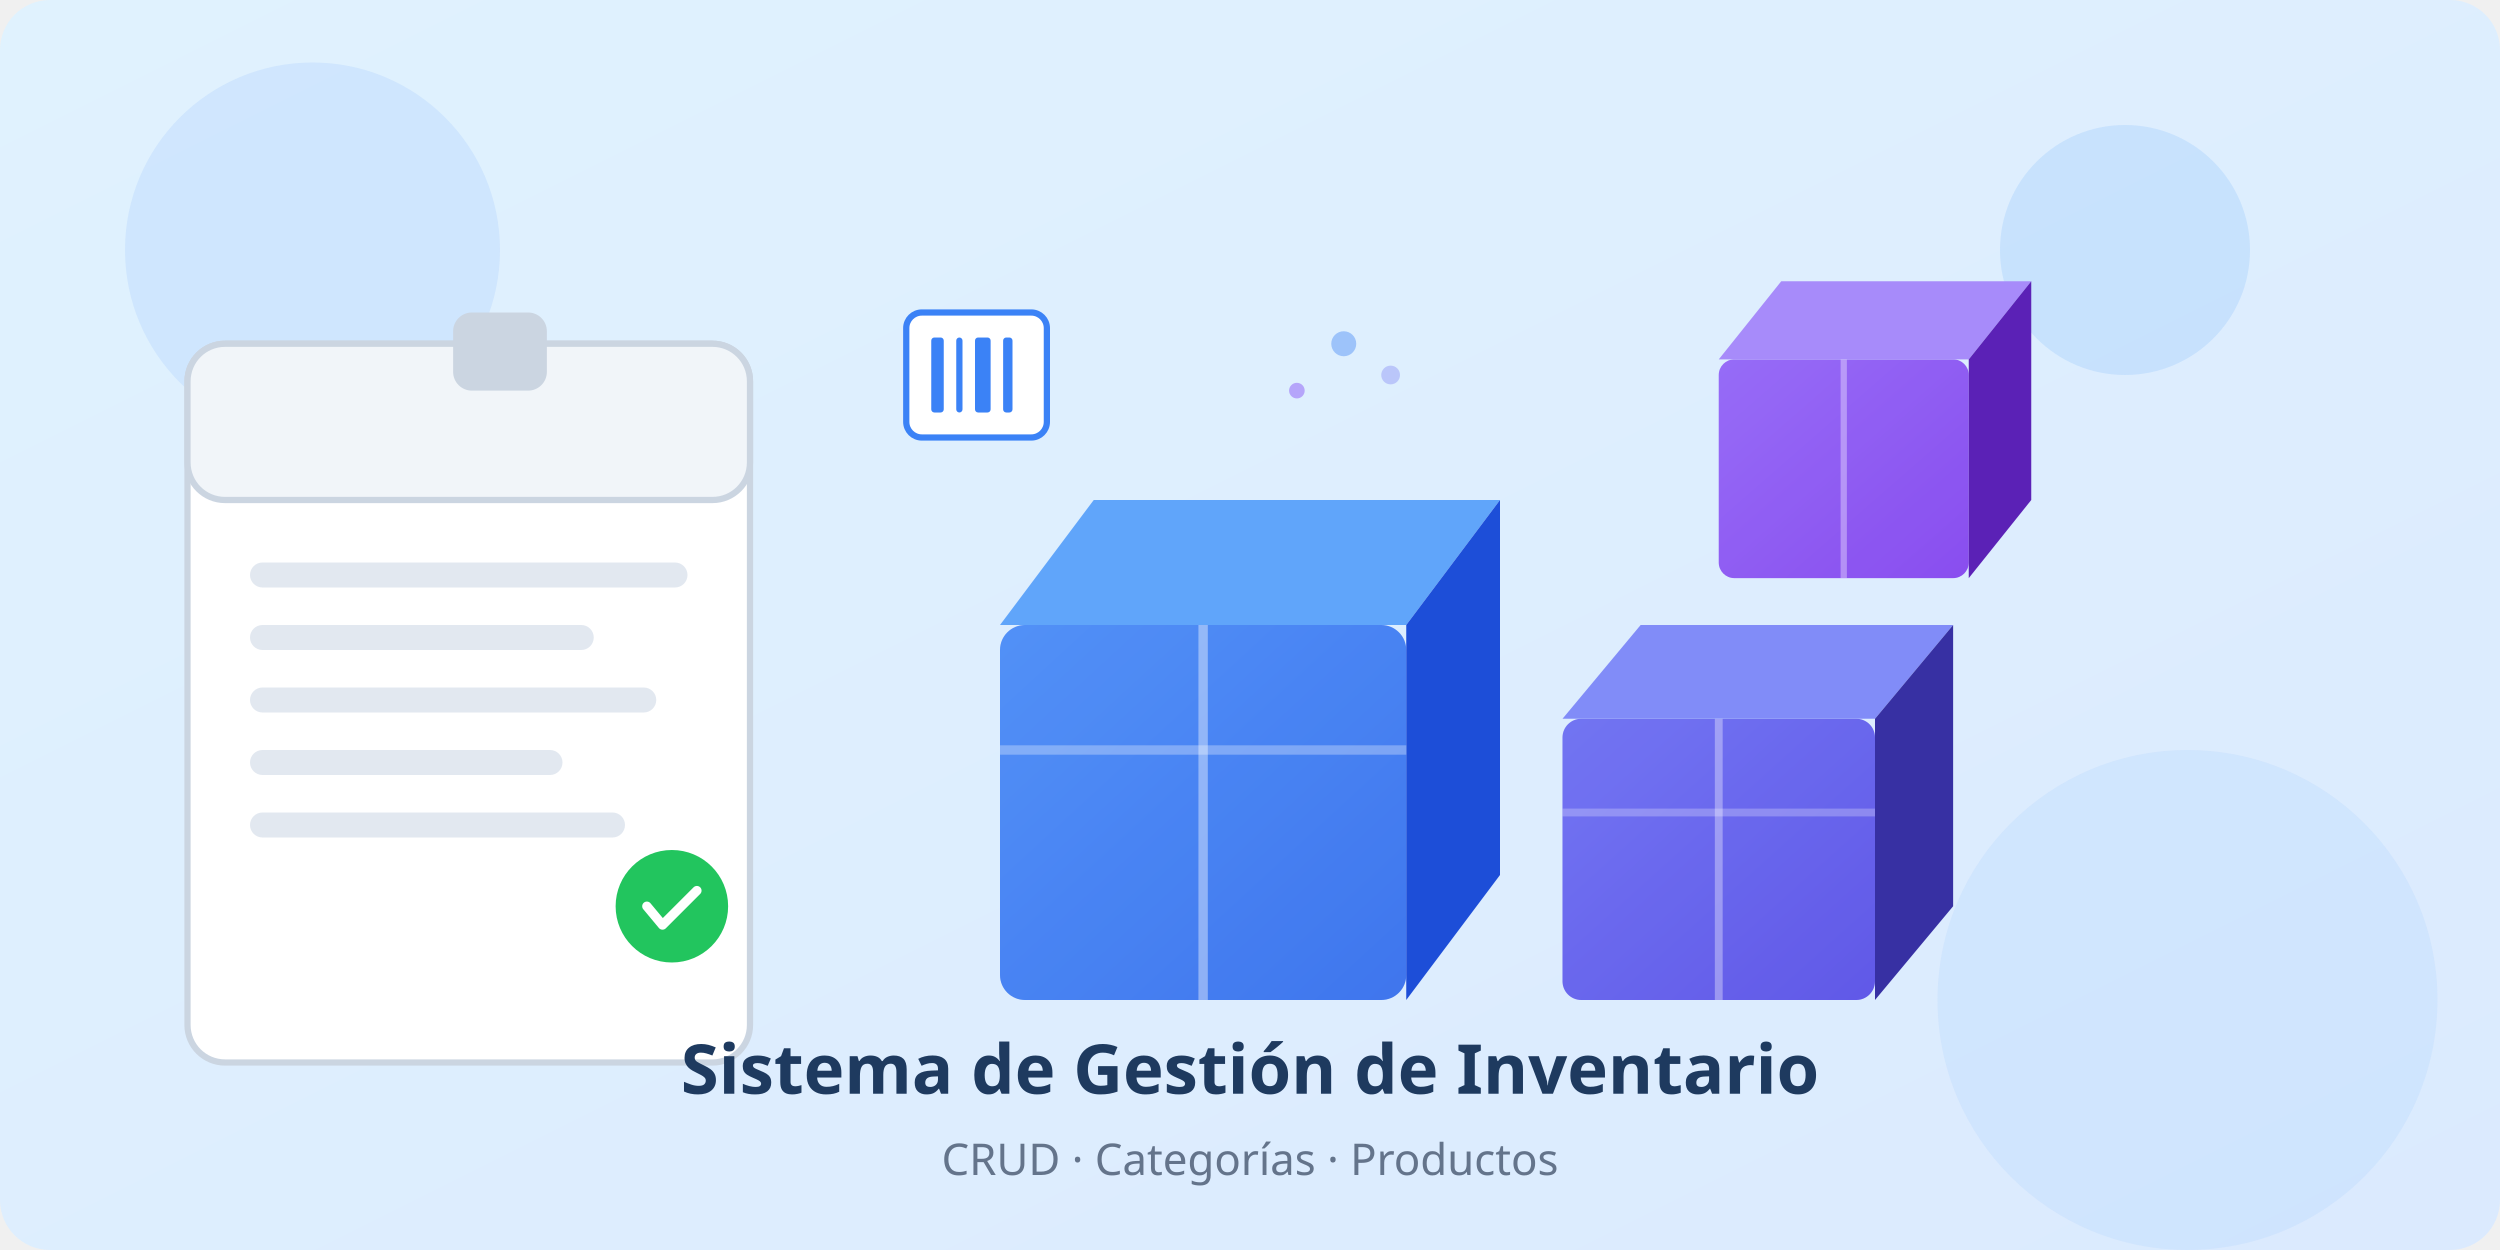
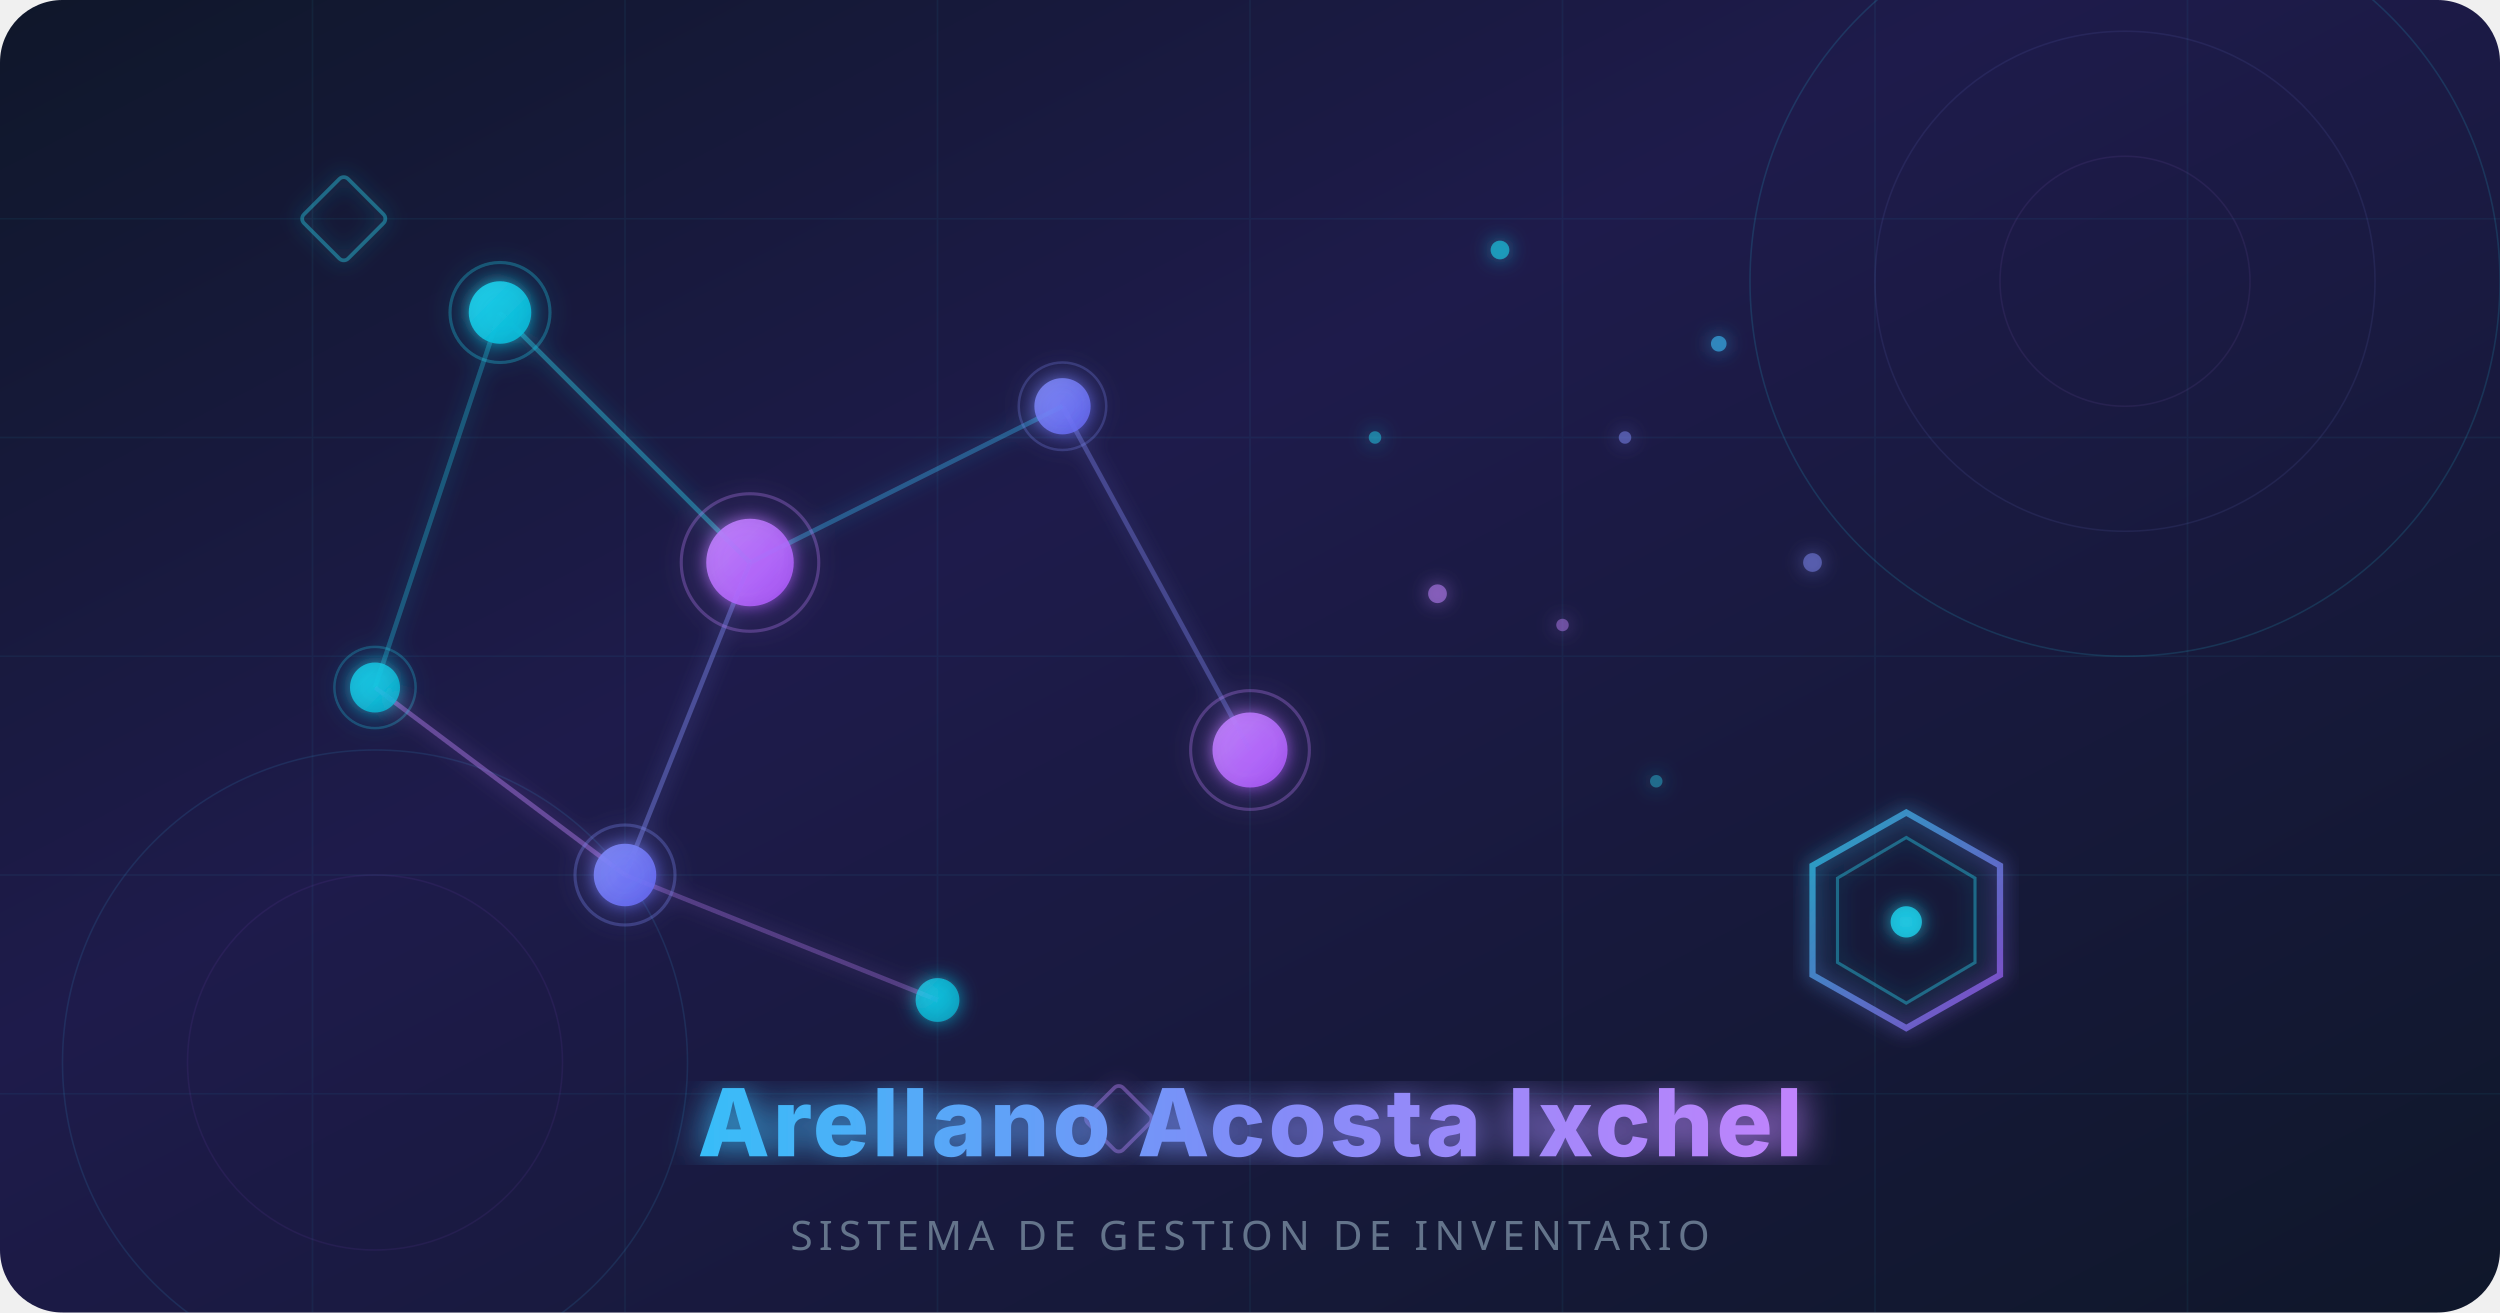
- <svg xmlns="http://www.w3.org/2000/svg" viewBox="0 0 800 400" fill="none">
+ <svg xmlns="http://www.w3.org/2000/svg" viewBox="0 0 800 420" fill="none">
  <defs>
-     <linearGradient id="bg" x1="0" y1="0" x2="1" y2="1">
-       <stop offset="0%" stop-color="#e0f2fe" />
-       <stop offset="100%" stop-color="#dbeafe" />
+     <linearGradient id="bgGrad" x1="0" y1="0" x2="1" y2="1">
+       <stop offset="0%" stop-color="#0f172a" />
+       <stop offset="40%" stop-color="#1e1b4b" />
+       <stop offset="100%" stop-color="#0f172a" />
    </linearGradient>
-     <linearGradient id="box1" x1="0" y1="0" x2="1" y2="1">
-       <stop offset="0%" stop-color="#3b82f6" />
-       <stop offset="100%" stop-color="#2563eb" />
+     <linearGradient id="cyanPurple" x1="0" y1="0" x2="1" y2="1">
+       <stop offset="0%" stop-color="#22d3ee" />
+       <stop offset="100%" stop-color="#a855f7" />
    </linearGradient>
-     <linearGradient id="box2" x1="0" y1="0" x2="1" y2="1">
-       <stop offset="0%" stop-color="#6366f1" />
-       <stop offset="100%" stop-color="#4f46e5" />
+     <linearGradient id="bluePink" x1="0" y1="0" x2="1" y2="0">
+       <stop offset="0%" stop-color="#38bdf8" />
+       <stop offset="50%" stop-color="#818cf8" />
+       <stop offset="100%" stop-color="#c084fc" />
    </linearGradient>
-     <linearGradient id="box3" x1="0" y1="0" x2="1" y2="1">
-       <stop offset="0%" stop-color="#8b5cf6" />
-       <stop offset="100%" stop-color="#7c3aed" />
+     <linearGradient id="nodeGrad1" x1="0" y1="0" x2="1" y2="1">
+       <stop offset="0%" stop-color="#22d3ee" />
+       <stop offset="100%" stop-color="#06b6d4" />
    </linearGradient>
+     <linearGradient id="nodeGrad2" x1="0" y1="0" x2="1" y2="1">
+       <stop offset="0%" stop-color="#818cf8" />
+       <stop offset="100%" stop-color="#6366f1" />
+     </linearGradient>
+     <linearGradient id="nodeGrad3" x1="0" y1="0" x2="1" y2="1">
+       <stop offset="0%" stop-color="#c084fc" />
+       <stop offset="100%" stop-color="#a855f7" />
+     </linearGradient>
+     <filter id="glow">
+       <feGaussianBlur stdDeviation="3" result="coloredBlur" />
+       <feMerge>
+         <feMergeNode in="coloredBlur" />
+         <feMergeNode in="SourceGraphic" />
+       </feMerge>
+     </filter>
+     <filter id="glowStrong">
+       <feGaussianBlur stdDeviation="6" result="coloredBlur" />
+       <feMerge>
+         <feMergeNode in="coloredBlur" />
+         <feMergeNode in="SourceGraphic" />
+       </feMerge>
+     </filter>
  </defs>
-   <rect width="800" height="400" rx="16" fill="url(#bg)" />
-   <circle cx="100" cy="80" r="60" fill="#bfdbfe" opacity="0.5" />
-   <circle cx="700" cy="320" r="80" fill="#bfdbfe" opacity="0.4" />
-   <circle cx="680" cy="80" r="40" fill="#93c5fd" opacity="0.3" />
-   <g transform="translate(60, 100)">
-     <rect x="0" y="10" width="180" height="230" rx="12" fill="white" stroke="#cbd5e1" stroke-width="2" />
-     <rect x="0" y="10" width="180" height="50" rx="12" fill="#f1f5f9" stroke="#cbd5e1" stroke-width="2" />
-     <rect x="85" y="0" width="30" height="25" rx="6" fill="#cbd5e1" />
-     <rect x="20" y="80" width="140" height="8" rx="4" fill="#e2e8f0" />
-     <rect x="20" y="100" width="110" height="8" rx="4" fill="#e2e8f0" />
-     <rect x="20" y="120" width="130" height="8" rx="4" fill="#e2e8f0" />
-     <rect x="20" y="140" width="100" height="8" rx="4" fill="#e2e8f0" />
-     <rect x="20" y="160" width="120" height="8" rx="4" fill="#e2e8f0" />
-     <circle cx="155" cy="190" r="18" fill="#22c55e" />
-     <path d="M147 190 l5 6 11-11" stroke="white" stroke-width="3" stroke-linecap="round" stroke-linejoin="round" />
+   <rect width="800" height="420" rx="20" fill="url(#bgGrad)" />
+   <g opacity="0.06">
+     <line x1="0" y1="70" x2="800" y2="70" stroke="#22d3ee" stroke-width="0.5" />
+     <line x1="0" y1="140" x2="800" y2="140" stroke="#22d3ee" stroke-width="0.5" />
+     <line x1="0" y1="210" x2="800" y2="210" stroke="#22d3ee" stroke-width="0.5" />
+     <line x1="0" y1="280" x2="800" y2="280" stroke="#22d3ee" stroke-width="0.5" />
+     <line x1="0" y1="350" x2="800" y2="350" stroke="#22d3ee" stroke-width="0.5" />
+     <line x1="100" y1="0" x2="100" y2="420" stroke="#22d3ee" stroke-width="0.5" />
+     <line x1="200" y1="0" x2="200" y2="420" stroke="#22d3ee" stroke-width="0.5" />
+     <line x1="300" y1="0" x2="300" y2="420" stroke="#22d3ee" stroke-width="0.5" />
+     <line x1="400" y1="0" x2="400" y2="420" stroke="#22d3ee" stroke-width="0.5" />
+     <line x1="500" y1="0" x2="500" y2="420" stroke="#22d3ee" stroke-width="0.5" />
+     <line x1="600" y1="0" x2="600" y2="420" stroke="#22d3ee" stroke-width="0.5" />
+     <line x1="700" y1="0" x2="700" y2="420" stroke="#22d3ee" stroke-width="0.5" />
  </g>
-   <g transform="translate(320, 160)">
-     <rect x="0" y="40" width="130" height="120" rx="8" fill="url(#box1)" />
-     <rect x="0" y="40" width="130" height="120" rx="8" fill="white" opacity="0.12" />
-     <path d="M0 40 L30 0 L160 0 L130 40 Z" fill="#60a5fa" />
-     <path d="M130 40 L160 0 L160 120 L130 160 Z" fill="#1d4ed8" />
-     <line x1="65" y1="40" x2="65" y2="160" stroke="white" stroke-width="3" opacity="0.4" />
-     <line x1="0" y1="80" x2="130" y2="80" stroke="white" stroke-width="3" opacity="0.3" />
+   <circle cx="680" cy="90" r="120" stroke="#22d3ee" stroke-width="0.5" fill="none" opacity="0.15" />
+   <circle cx="680" cy="90" r="80" stroke="#818cf8" stroke-width="0.5" fill="none" opacity="0.1" />
+   <circle cx="680" cy="90" r="40" stroke="#c084fc" stroke-width="0.5" fill="none" opacity="0.08" />
+   <circle cx="120" cy="340" r="100" stroke="#38bdf8" stroke-width="0.5" fill="none" opacity="0.12" />
+   <circle cx="120" cy="340" r="60" stroke="#a855f7" stroke-width="0.5" fill="none" opacity="0.08" />
+   <g filter="url(#glow)">
+     <line x1="160" y1="100" x2="240" y2="180" stroke="#22d3ee" stroke-width="1.5" opacity="0.4" />
+     <line x1="240" y1="180" x2="200" y2="280" stroke="#818cf8" stroke-width="1.5" opacity="0.4" />
+     <line x1="200" y1="280" x2="120" y2="220" stroke="#c084fc" stroke-width="1.5" opacity="0.4" />
+     <line x1="120" y1="220" x2="160" y2="100" stroke="#22d3ee" stroke-width="1.5" opacity="0.3" />
+     <line x1="240" y1="180" x2="340" y2="130" stroke="#38bdf8" stroke-width="1.5" opacity="0.35" />
+     <line x1="340" y1="130" x2="400" y2="240" stroke="#818cf8" stroke-width="1.5" opacity="0.35" />
+     <line x1="200" y1="280" x2="300" y2="320" stroke="#c084fc" stroke-width="1.5" opacity="0.3" />
+     <circle cx="160" cy="100" r="10" fill="url(#nodeGrad1)" opacity="0.9" />
+     <circle cx="160" cy="100" r="16" stroke="#22d3ee" stroke-width="1" fill="none" opacity="0.3" />
+     <circle cx="240" cy="180" r="14" fill="url(#nodeGrad3)" opacity="0.9" />
+     <circle cx="240" cy="180" r="22" stroke="#c084fc" stroke-width="1" fill="none" opacity="0.3" />
+     <circle cx="200" cy="280" r="10" fill="url(#nodeGrad2)" opacity="0.9" />
+     <circle cx="200" cy="280" r="16" stroke="#818cf8" stroke-width="1" fill="none" opacity="0.3" />
+     <circle cx="120" cy="220" r="8" fill="url(#nodeGrad1)" opacity="0.8" />
+     <circle cx="120" cy="220" r="13" stroke="#22d3ee" stroke-width="0.8" fill="none" opacity="0.25" />
+     <circle cx="340" cy="130" r="9" fill="url(#nodeGrad2)" opacity="0.85" />
+     <circle cx="340" cy="130" r="14" stroke="#818cf8" stroke-width="0.8" fill="none" opacity="0.25" />
+     <circle cx="400" cy="240" r="12" fill="url(#nodeGrad3)" opacity="0.9" />
+     <circle cx="400" cy="240" r="19" stroke="#c084fc" stroke-width="1" fill="none" opacity="0.3" />
+     <circle cx="300" cy="320" r="7" fill="url(#nodeGrad1)" opacity="0.75" />
  </g>
-   <g transform="translate(500, 200)">
-     <rect x="0" y="30" width="100" height="90" rx="6" fill="url(#box2)" />
-     <rect x="0" y="30" width="100" height="90" rx="6" fill="white" opacity="0.1" />
-     <path d="M0 30 L25 0 L125 0 L100 30 Z" fill="#818cf8" />
-     <path d="M100 30 L125 0 L125 90 L100 120 Z" fill="#3730a3" />
-     <line x1="50" y1="30" x2="50" y2="120" stroke="white" stroke-width="2.5" opacity="0.35" />
-     <line x1="0" y1="60" x2="100" y2="60" stroke="white" stroke-width="2.5" opacity="0.25" />
+   <g filter="url(#glow)">
+     <circle cx="480" cy="80" r="3" fill="#22d3ee" opacity="0.6" />
+     <circle cx="520" cy="140" r="2" fill="#818cf8" opacity="0.5" />
+     <circle cx="460" cy="190" r="3" fill="#c084fc" opacity="0.55" />
+     <circle cx="550" cy="110" r="2.5" fill="#38bdf8" opacity="0.6" />
+     <circle cx="440" cy="140" r="2" fill="#22d3ee" opacity="0.5" />
+     <circle cx="500" cy="200" r="2" fill="#c084fc" opacity="0.45" />
+     <circle cx="580" cy="180" r="3" fill="#818cf8" opacity="0.5" />
+     <circle cx="530" cy="250" r="2" fill="#22d3ee" opacity="0.4" />
  </g>
-   <g transform="translate(550, 90)">
-     <rect x="0" y="25" width="80" height="70" rx="5" fill="url(#box3)" />
-     <rect x="0" y="25" width="80" height="70" rx="5" fill="white" opacity="0.1" />
-     <path d="M0 25 L20 0 L100 0 L80 25 Z" fill="#a78bfa" />
-     <path d="M80 25 L100 0 L100 70 L80 95 Z" fill="#5b21b6" />
-     <line x1="40" y1="25" x2="40" y2="95" stroke="white" stroke-width="2" opacity="0.35" />
+   <g transform="translate(580, 260)" filter="url(#glow)">
+     <polygon points="30,0 60,17 60,52 30,69 0,52 0,17" fill="none" stroke="url(#cyanPurple)" stroke-width="2" opacity="0.7" />
+     <polygon points="30,8 52,21 52,48 30,61 8,48 8,21" fill="none" stroke="#22d3ee" stroke-width="1" opacity="0.4" />
+     <circle cx="30" cy="35" r="5" fill="#22d3ee" opacity="0.8" />
  </g>
-   <g transform="translate(290, 100)">
-     <rect x="0" y="0" width="45" height="40" rx="5" fill="white" stroke="#3b82f6" stroke-width="2" />
-     <rect x="8" y="8" width="4" height="24" rx="1" fill="#3b82f6" />
-     <rect x="16" y="8" width="2" height="24" rx="1" fill="#3b82f6" />
-     <rect x="22" y="8" width="5" height="24" rx="1" fill="#3b82f6" />
-     <rect x="31" y="8" width="3" height="24" rx="1" fill="#3b82f6" />
+   <g transform="translate(100, 60)" filter="url(#glow)">
+     <rect x="0" y="0" width="20" height="20" rx="2" fill="none" stroke="#22d3ee" stroke-width="1.2" opacity="0.4" transform="rotate(45 10 10)" />
  </g>
-   <circle cx="430" cy="110" r="4" fill="#3b82f6" opacity="0.4" />
-   <circle cx="445" cy="120" r="3" fill="#6366f1" opacity="0.3" />
-   <circle cx="415" cy="125" r="2.5" fill="#8b5cf6" opacity="0.5" />
-   <text x="400" y="350" text-anchor="middle" font-family="system-ui, sans-serif" font-size="22" font-weight="700" fill="#1e3a5f">Sistema de Gestión de Inventario</text>
-   <text x="400" y="376" text-anchor="middle" font-family="system-ui, sans-serif" font-size="14" fill="#64748b">CRUD · Categorías · Productos</text>
+   <g transform="translate(350, 350)" filter="url(#glow)">
+     <rect x="0" y="0" width="16" height="16" rx="2" fill="none" stroke="#c084fc" stroke-width="1.2" opacity="0.4" transform="rotate(45 8 8)" />
+   </g>
+   <line x1="400" y1="300" x2="400" y2="340" stroke="url(#bluePink)" stroke-width="2" opacity="0.5" filter="url(#glow)" />
+   <text x="400" y="370" text-anchor="middle" font-family="system-ui, -apple-system, sans-serif" font-size="30" font-weight="800" fill="url(#bluePink)" filter="url(#glowStrong)" letter-spacing="1">Arellano Acosta Ixchel</text>
+   <text x="400" y="400" text-anchor="middle" font-family="system-ui, sans-serif" font-size="13" fill="#64748b" letter-spacing="2">SISTEMA DE GESTION DE INVENTARIO</text>
</svg>
